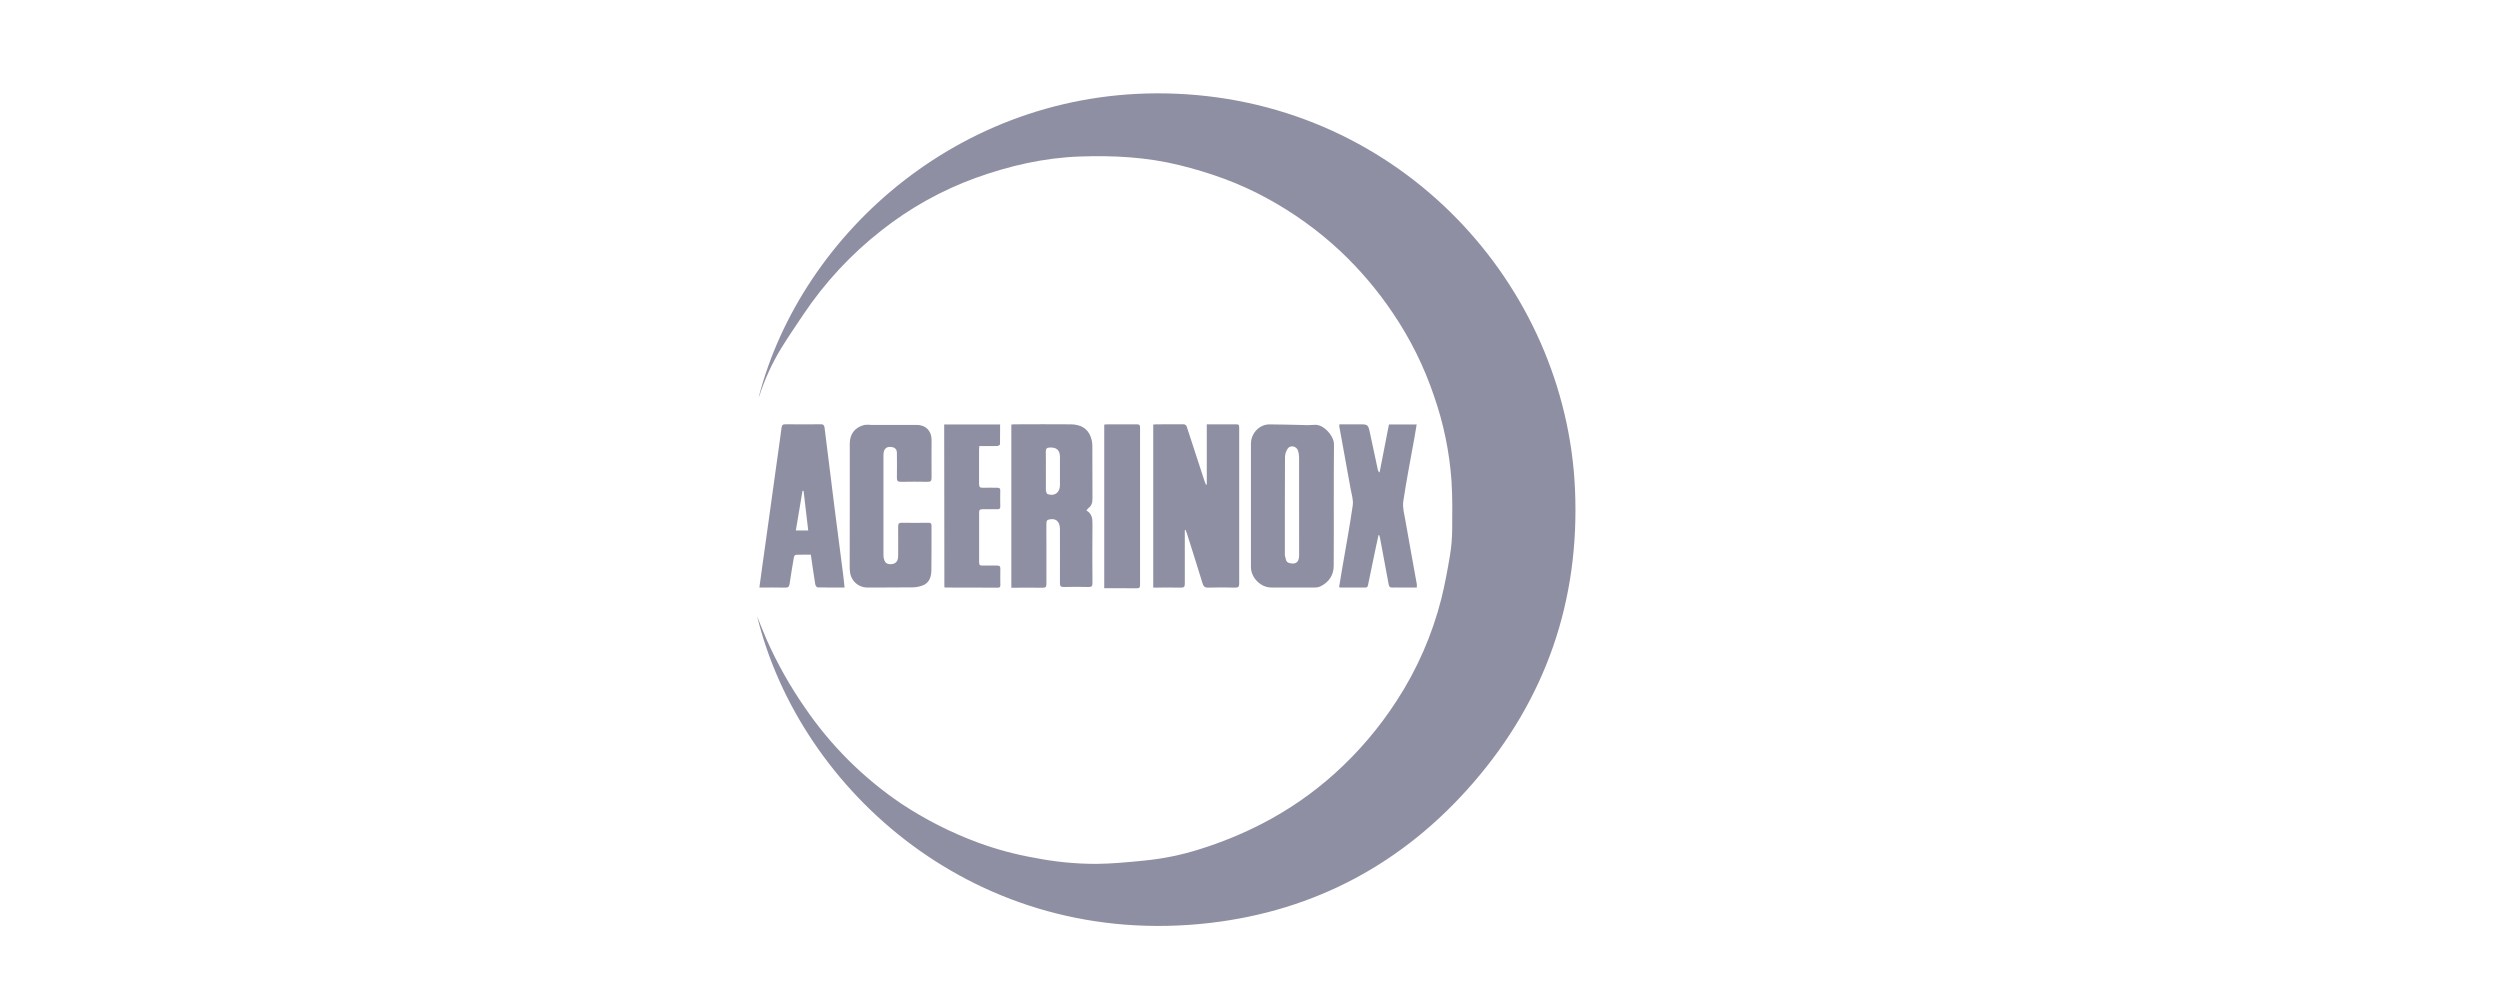
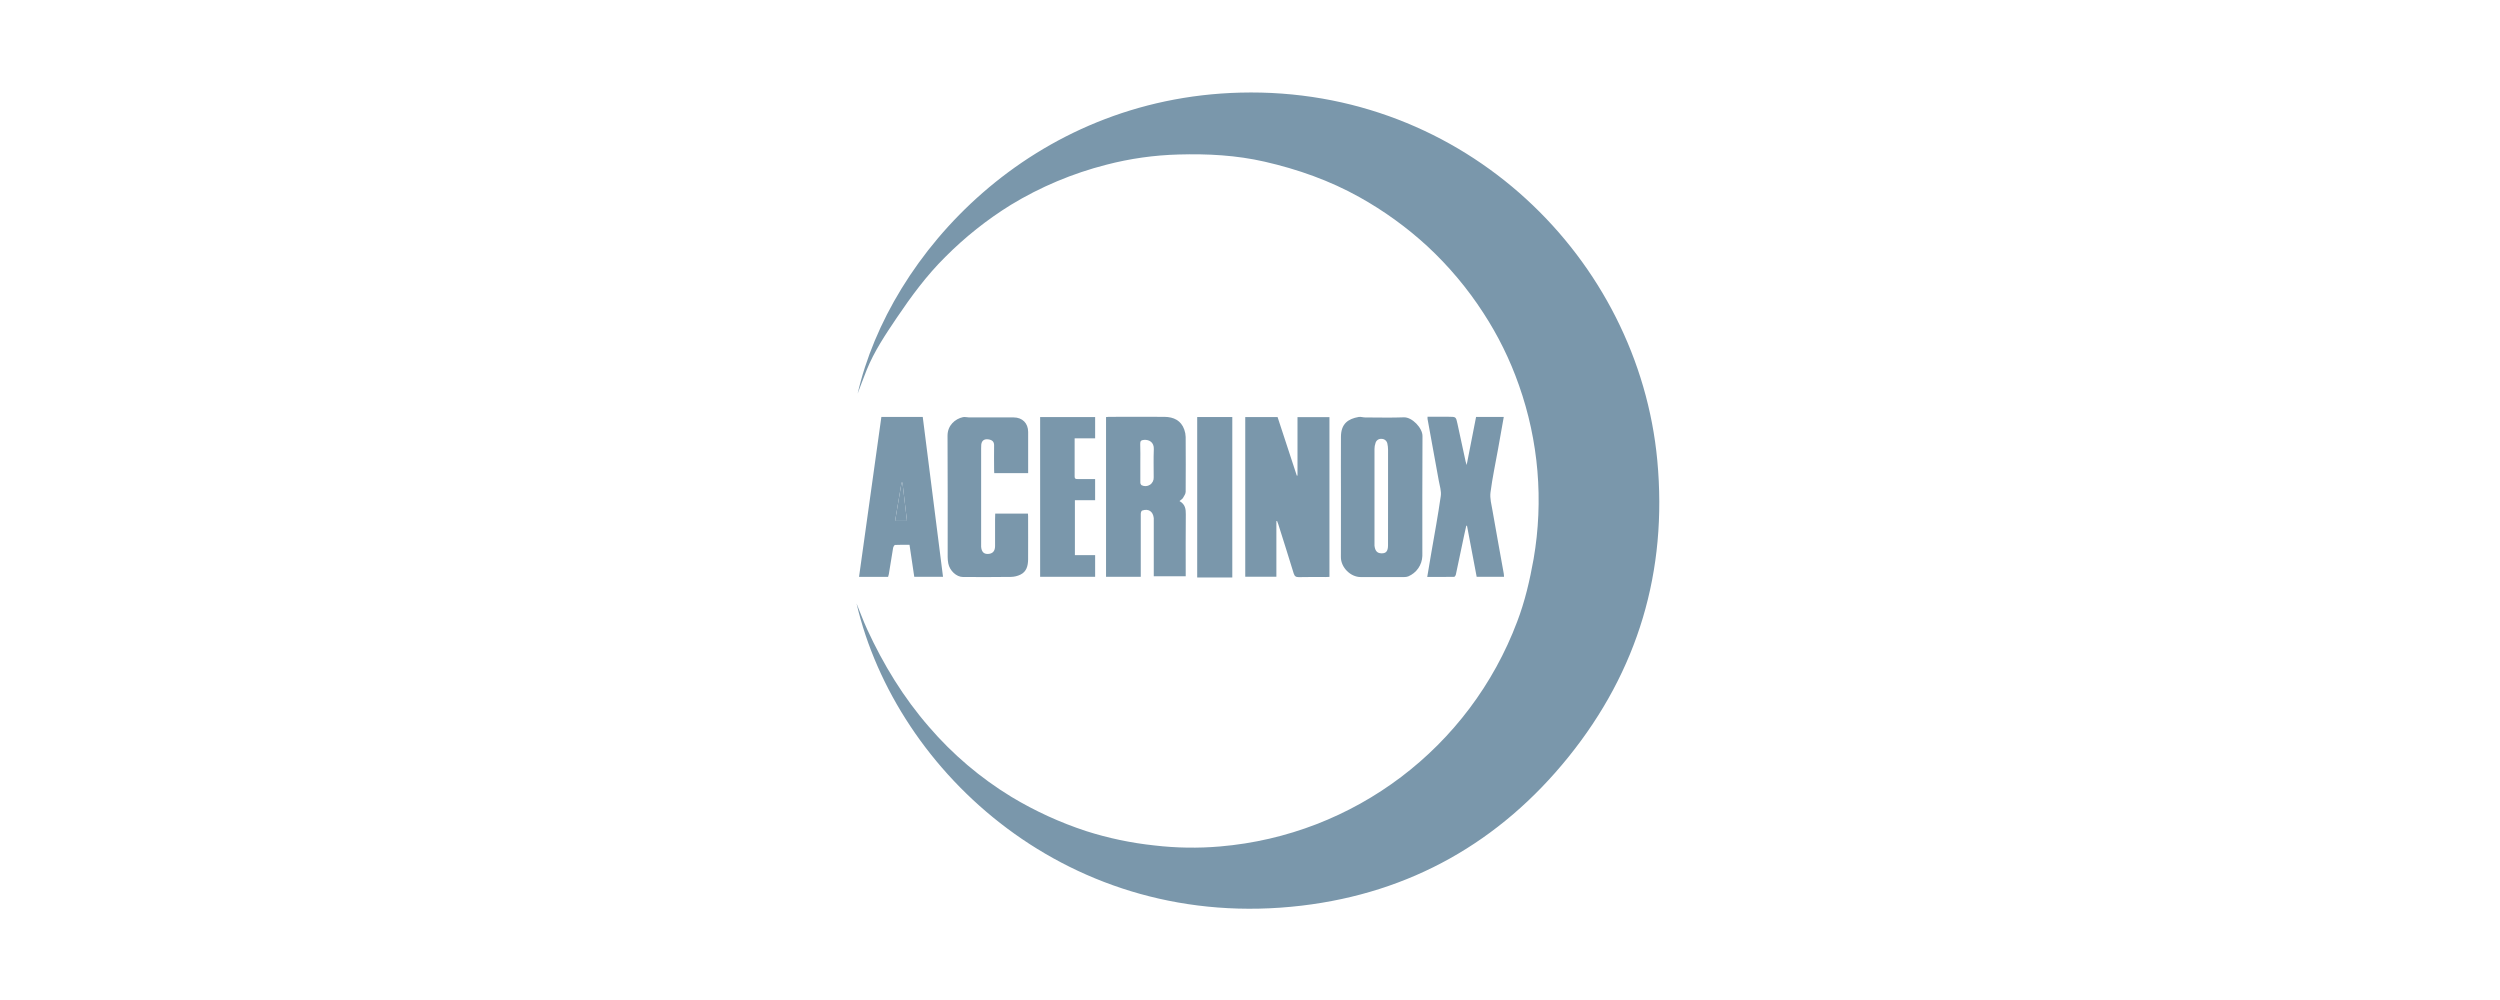
<svg xmlns="http://www.w3.org/2000/svg" id="Logos_Patrocinadores" data-name="Logos Patrocinadores" viewBox="0 0 1500 600">
  <defs>
-     <style>.cls-1{fill:#8f8fa3;}</style>
+     <style>.cls-1{fill:#7a97ab;}</style>
  </defs>
-   <path class="cls-1" d="M454.29,369.82c2,5,3.76,9.57,5.74,14.07a247.83,247.83,0,0,0,23,40.82,216.79,216.79,0,0,0,57.61,57.4,225.11,225.11,0,0,0,46,23.39A198.49,198.49,0,0,0,621,514.74a190.75,190.75,0,0,0,37,3.59c9.26-.11,18.53-1,27.77-1.91a161.8,161.8,0,0,0,34.16-6.93A233.28,233.28,0,0,0,757.66,494a207.51,207.51,0,0,0,43-29.74,217.46,217.46,0,0,0,37.2-43.58,203.72,203.72,0,0,0,27-61.66c2.11-8.59,3.72-17.32,5.17-26.05a99.68,99.68,0,0,0,1.28-15.44c.1-9.63.19-19.29-.4-28.9a196.85,196.85,0,0,0-10.58-51.26A206.25,206.25,0,0,0,835.83,188a218.91,218.91,0,0,0-31.51-37.21,214.12,214.12,0,0,0-44.63-32.1c-16.49-9-34-15.16-52.14-19.63-19.64-4.83-39.55-5.86-59.69-5.15-21.51.76-42.15,5.55-62.26,12.76a203.28,203.28,0,0,0-56.7,31.56A218.16,218.16,0,0,0,482,188.73c-4.49,6.67-9,13.32-13.24,20.15a134,134,0,0,0-13.08,28.48c-.09.26-.24.5-.46.95,25.61-99,124.06-187.38,250.48-182.08C840.75,61.89,939.57,170.86,945,293.54c2.95,66.83-17.54,126-61.26,176.37-41.6,47.93-94.56,76.48-157.66,83.84C586.46,570,480.06,474.82,454.29,369.82Z" />
-   <path class="cls-1" d="M710.88,318.09v3.74c0,9.51,0,19,0,28.52,0,1.78-.54,2.24-2.26,2.21-5.5-.09-11,0-16.68,0V254.74c.62-.06,1.22-.15,1.82-.15,5.32,0,10.63,0,15.94-.05a2.19,2.19,0,0,1,2.48,1.85c3.44,10.68,6.95,21.34,10.45,32,.27.83.62,1.62.93,2.43l.51-.09V254.58h16.57c2.88,0,2.88,0,2.88,2.79v41.32c0,17.13,0,34.26,0,51.38,0,1.88-.43,2.56-2.42,2.5-5.38-.13-10.77-.16-16.15,0-2.11.07-2.87-.73-3.44-2.61-3-9.87-6.15-19.7-9.25-29.54-.27-.84-.6-1.65-.9-2.47Z" />
-   <path class="cls-1" d="M651.87,306.28c3.2,1.88,3.64,4.65,3.61,7.86-.12,11.88-.08,23.77,0,35.65,0,1.8-.43,2.46-2.33,2.41-5-.12-9.93-.13-14.89,0-1.92.05-2.31-.63-2.3-2.41.08-10.35,0-20.69,0-31,0-.56,0-1.12,0-1.68-.15-4.59-2.82-6.57-7.21-5.24-.45.14-.89,1.14-.9,1.75-.08,4,0,8,0,12,0,8.25-.05,16.5,0,24.74,0,1.7-.42,2.31-2.21,2.28-6.21-.11-12.43,0-18.84,0V254.75c.52-.05,1.11-.16,1.7-.16,11.33,0,22.66-.14,34,0,5.5.09,10.13,2.15,12.07,7.88a16.62,16.62,0,0,1,.84,5.1c.07,10.48,0,21,.07,31.46,0,2.4-.38,4.4-2.45,5.84A8.31,8.31,0,0,0,651.87,306.28Zm-24.34-23.79V294a1.12,1.12,0,0,0,0,.41c.29.7.43,1.81.93,2,4.08,1.61,7.5-.81,7.51-5.19,0-5.66,0-11.32,0-17,0-4.14-2-5.89-6.15-5.7-1.63.08-2.38.64-2.34,2.39C627.59,274.81,627.53,278.65,627.53,282.49Z" />
-   <path class="cls-1" d="M750.56,303.15q0-18.45,0-36.91c0-6.29,5.08-11.63,11.13-11.61,6.21,0,12.41.24,18.62.34a57.08,57.08,0,0,0,8.17-.05c5.55-.69,12,6.69,11.91,11.74-.24,24.26,0,48.52-.16,72.78,0,5.57-2.81,9.82-7.88,12.34a7.49,7.49,0,0,1-3.2.72q-13.21.08-26.43,0c-6.33,0-12.15-5.88-12.16-12.25Q750.54,321.71,750.56,303.15Zm28.89.33c0-9.71,0-19.41,0-29.12a13.07,13.07,0,0,0-.68-4.08c-.9-2.57-4.48-3.38-6.07-1.22A9.33,9.33,0,0,0,771,274.2c-.12,19.28-.07,38.55-.07,57.83a4.42,4.42,0,0,0,.05,1.46c.58,1.55.27,3.64,2.42,4.27,3.15.92,6.08.39,6.07-4.52Q779.42,318.36,779.45,303.48Z" />
-   <path class="cls-1" d="M509.86,303.13q0-18.47,0-36.91c0-5.88,3.12-9.93,8.88-11.27a18.66,18.66,0,0,1,4.09,0h27.27c5.32,0,8.84,3.57,8.84,8.93,0,7.62-.06,15.24,0,22.86,0,1.9-.63,2.38-2.42,2.35-5.31-.09-10.62-.11-15.93,0-2,.05-2.5-.64-2.45-2.55.12-4.89,0-9.78,0-14.68,0-2.26-1.09-3.41-3.4-3.68-2.46-.28-4,.75-4.48,3a13.9,13.9,0,0,0-.19,2.5q0,29.25,0,58.51a14.86,14.86,0,0,0,.06,1.89c.4,3.31,1.76,4.61,4.59,4.42s4.16-1.87,4.17-5c0-5.87.07-11.74,0-17.61,0-1.77.56-2.26,2.27-2.23,5.31.1,10.63.08,15.94,0,1.35,0,1.82.39,1.81,1.78-.05,8.88.07,17.76-.07,26.64-.06,3.66-1,7.27-4.7,8.95a17,17,0,0,1-6.65,1.39c-9.09.16-18.18,0-27.26.12a10.5,10.5,0,0,1-10.17-8.78,29.43,29.43,0,0,1-.25-3.76Q509.84,321.59,509.86,303.13Z" />
-   <path class="cls-1" d="M506.75,352.52c-5.62,0-10.92.05-16.22-.08-.49,0-1.26-1.13-1.37-1.81-.94-5.85-1.77-11.71-2.66-17.81-3.11,0-6.1-.06-9.08.06-.39,0-1,.9-1.08,1.45-.91,5.29-1.78,10.59-2.56,15.9-.23,1.63-.73,2.4-2.6,2.35-5.09-.15-10.18-.05-15.55-.05.61-4.5,1.17-8.76,1.77-13q2-14.29,4-28.59,2.19-15.74,4.37-31.49c1.06-7.6,2.17-15.19,3.16-22.79.2-1.55.71-2.13,2.35-2.11q10.59.14,21.18,0c1.55,0,2.09.57,2.27,2q2.94,23.88,5.95,47.75c1.74,13.77,3.56,27.53,5.32,41.29C506.29,347.77,506.48,350,506.75,352.52Zm-24.61-58-.64,0c-1.33,7.89-2.65,15.78-4,23.76h7.43C484,310.21,483.07,302.35,482.14,294.48Z" />
-   <path class="cls-1" d="M827.08,321.12c-.67,3.1-1.36,6.21-2,9.32-1.41,6.75-2.83,13.51-4.2,20.27-.21,1.05-.39,1.85-1.75,1.83-4.89-.05-9.79,0-14.68,0a5,5,0,0,1-1-.23c.62-3.74,1.22-7.43,1.85-11.12,2.15-12.65,4.52-25.26,6.35-38,.46-3.17-.69-6.61-1.28-9.89-2.24-12.56-4.56-25.1-6.83-37.66a4.37,4.37,0,0,1,.1-1.06h11.51c5.74,0,5.73,0,6.91,5.58q2.33,10.93,4.68,21.88a2.48,2.48,0,0,0,1,1.48c1.87-9.6,3.75-19.19,5.63-28.84H850c-.43,2.56-.82,5.06-1.27,7.56-2.29,12.83-4.83,25.63-6.75,38.52-.54,3.63.57,7.57,1.22,11.32,2.23,12.84,4.6,25.66,6.9,38.5a12.09,12.09,0,0,1,0,1.95h-9.24c-1.82,0-3.65-.09-5.46,0-1.43.1-1.95-.53-2.19-1.84q-2.51-13.68-5.09-27.35c-.14-.74-.36-1.47-.54-2.21Z" />
-   <path class="cls-1" d="M566.51,254.68h33.56c0,4,0,8-.07,11.91,0,.38-1.06,1-1.64,1-2.79.11-5.59.05-8.39.05h-2.38c-.07.82-.16,1.43-.16,2,0,6.92,0,13.85,0,20.76,0,1.78.58,2.31,2.29,2.25,2.86-.11,5.73,0,8.59,0,1.31,0,1.9.34,1.86,1.76-.09,3.15-.08,6.3,0,9.44,0,1.29-.44,1.71-1.7,1.69-3-.07-6,0-9,0-1.37,0-2,.31-2,1.86q.09,15,0,30c0,1.46.48,2,1.93,1.93,2.93-.07,5.87,0,8.81,0,1.37,0,2,.29,2,1.85-.1,3.28,0,6.57,0,9.85,0,1-.2,1.57-1.38,1.57q-15.83-.06-31.66-.07a2,2,0,0,1-.55-.21Z" />
-   <path class="cls-1" d="M662.54,352.93V254.78a15.1,15.1,0,0,1,1.66-.19c5.95,0,11.89,0,17.83,0,1.55,0,2.05.41,2,2q-.06,47.19,0,94.39c0,1.55-.44,2-2,2C675.63,352.88,669.21,352.93,662.54,352.93Z" />
+   <path class="cls-1" d="M513.93,362.11c2.06,5,4,10.31,6.32,15.38,9.75,21.21,21.8,41,37.15,58.63a207.78,207.78,0,0,0,49.45,42,219.76,219.76,0,0,0,44.88,20.55,205.87,205.87,0,0,0,40.88,8.59,194.3,194.3,0,0,0,39.39.62A209.47,209.47,0,0,0,910.3,373c4.66-12.17,7.58-24.84,9.87-37.66a207.06,207.06,0,0,0-8.8-104.2A200.88,200.88,0,0,0,890,187.73a210.88,210.88,0,0,0-33.6-40,214.68,214.68,0,0,0-40.69-29.42c-17.89-10-37-16.73-56.87-21.29-17-3.9-34.26-4.82-51.65-4.32a192.19,192.19,0,0,0-43.4,6.14,210.68,210.68,0,0,0-57.31,24.1,215.65,215.65,0,0,0-39.33,31.25C556,165.22,546.78,177.76,538,190.75c-6.74,10-13.45,20-18,31.24-2,5-3.86,10.07-5.42,14.19C533.85,152.34,619,58.72,744.27,55.57c134.84-3.39,238.87,100,250.11,220.72,6.17,66.36-11.52,126.08-53.31,177.9-41.17,51.05-94.91,81.46-160.06,89.2C642.23,559.88,537.76,463.9,513.93,362.11Z" />
+   <path class="cls-1" d="M765.83,312.65v33.4H747.15v-95.8h19.4l11.53,35.13.42-.05V250.27h19.17v95.86c-.75,0-1.48.09-2.21.09-5.42,0-10.83-.08-16.24.06-1.79,0-2.46-.6-3-2.22-3-9.81-6.12-19.59-9.2-29.37-.22-.71-.5-1.39-.76-2.08Z" />
+   <path class="cls-1" d="M707.69,300.63c3.51,2,3.82,4.81,3.79,8-.12,11.58-.05,23.16-.05,34.75v2.36H692.26v-33c0-.61,0-1.24,0-1.85-.43-4.06-3.14-5.88-7-4.55-.45.15-.8,1.29-.8,2-.05,10.07,0,20.15,0,30.23v7.52H663.62V250.25c.53-.05,1.06-.14,1.58-.14,11.18,0,22.35-.11,33.52,0,5.43.07,9.92,2.12,11.87,7.71a14,14,0,0,1,.81,4.38c.06,11,.09,21.93,0,32.9,0,1.25-1,2.54-1.64,3.71C709.36,299.46,708.61,299.85,707.69,300.63ZM684.2,277.79c0,3.91,0,7.81,0,11.72a2.12,2.12,0,0,0,.75,1.62,5,5,0,0,0,7.27-4.79c0-5.62-.17-11.25.07-16.86.16-3.92-2.56-5.82-5.92-5.54-1.55.13-2.3.57-2.24,2.34C684.29,270.11,684.2,274,684.2,277.79Z" />
+   <path class="cls-1" d="M804.57,297.75c0-11.93-.1-23.86,0-35.78.08-7.71,4.21-10.66,10.65-11.79,1.22-.22,2.56.28,3.85.29,7.74,0,15.5.24,23.23-.07,4.93-.2,11.22,6.41,11.19,11.19-.16,24-.06,48-.08,72a13.82,13.82,0,0,1-8.5,12.26,6.94,6.94,0,0,1-2.4.38q-13.06,0-26.12,0c-6.1,0-11.84-5.78-11.85-11.88Q804.55,316.06,804.57,297.75Zm28.26.4c0-9.46,0-18.91,0-28.36a17.23,17.23,0,0,0-.41-3.65,3.52,3.52,0,0,0-3.56-2.82,3.37,3.37,0,0,0-3.56,2.51,10.68,10.68,0,0,0-.61,3.6q0,28.26,0,56.52a13.65,13.65,0,0,0,0,1.43c.36,3.16,1.59,4.53,4.12,4.62,2.84.1,4-1.28,4-4.87C832.85,317.47,832.83,307.81,832.83,298.15Z" />
+   <path class="cls-1" d="M597.13,308.17h19.64c0,.57.09,1,.09,1.5,0,8.7.07,17.4,0,26.1-.05,3.69-.92,7.23-4.58,9a13.58,13.58,0,0,1-5.7,1.37c-9.59.14-19.18.11-28.77.06-4,0-8-3.83-8.85-8.16a21.88,21.88,0,0,1-.36-3.88c0-24.25.07-48.51-.08-72.76,0-6.19,4.56-10.11,9.3-11.12,1.15-.24,2.42.16,3.63.17h26.72c5.24,0,8.72,3.48,8.72,8.7v24.74H596.55c0-.7-.09-1.41-.09-2.13,0-4.87-.1-9.73,0-14.59,0-1.93-.9-3.25-3.6-3.57-2.46-.29-3.85.87-4.11,3.21a18.83,18.83,0,0,0-.07,2.26V326c0,.68,0,1.37,0,2.05.26,3,1.54,4.39,4.06,4.32,2.79-.08,4.28-1.66,4.3-4.67,0-5.34,0-10.69,0-16Z" />
+   <path class="cls-1" d="M545.71,326.89c-3,0-5.83-.08-8.68.08-.43,0-1,1.08-1.16,1.74-.91,5.25-1.71,10.53-2.57,15.79a15.58,15.58,0,0,1-.45,1.63H515.42q6.72-48.08,13.4-95.95h24.83q6.06,47.86,12.16,95.91H548.56Zm-1.52-14.31c-.92-7.83-1.82-15.43-2.71-23l-.55,0c-1.28,7.61-2.56,15.23-3.87,23Z" />
+   <path class="cls-1" d="M885.64,250.18h16.62c-1.14,6.42-2.25,12.73-3.38,19-1.56,8.75-3.45,17.46-4.58,26.26-.46,3.54.57,7.31,1.2,10.92,2.19,12.6,4.5,25.18,6.75,37.77.11.6.1,1.21.16,1.94H886l-5.79-30.59-.44-.07c-.41,1.86-.85,3.71-1.24,5.57-1.65,7.9-3.28,15.8-5,23.69-.11.55-.67,1.43-1,1.43-5.32.09-10.65.07-16.19.07.81-4.84,1.58-9.42,2.36-14,2-11.53,4.12-23,5.77-34.6.42-2.92-.65-6.08-1.19-9.09-2.23-12.39-4.51-24.77-6.76-37.15a8.45,8.45,0,0,1,0-1.27h12.72c4.35,0,4.33,0,5.24,4.2q2.43,11.34,4.9,22.66A21.54,21.54,0,0,0,880,279Z" />
+   <path class="cls-1" d="M644.78,263c0,7.92,0,15.45,0,23,0,1.3.68,1.43,1.69,1.42,3.48,0,7,0,10.6,0v12.71H644.94v32.93h12.14V346.1h-33V250.23h33V263Z" />
+   <path class="cls-1" d="M739.38,250.22v96.27H718.32V250.22Z" />
+   <path class="cls-1" d="M544.19,312.58h-7.13c1.31-7.76,2.59-15.38,3.87-23l.55,0C542.37,297.15,543.27,304.75,544.19,312.58Z" />
</svg>
